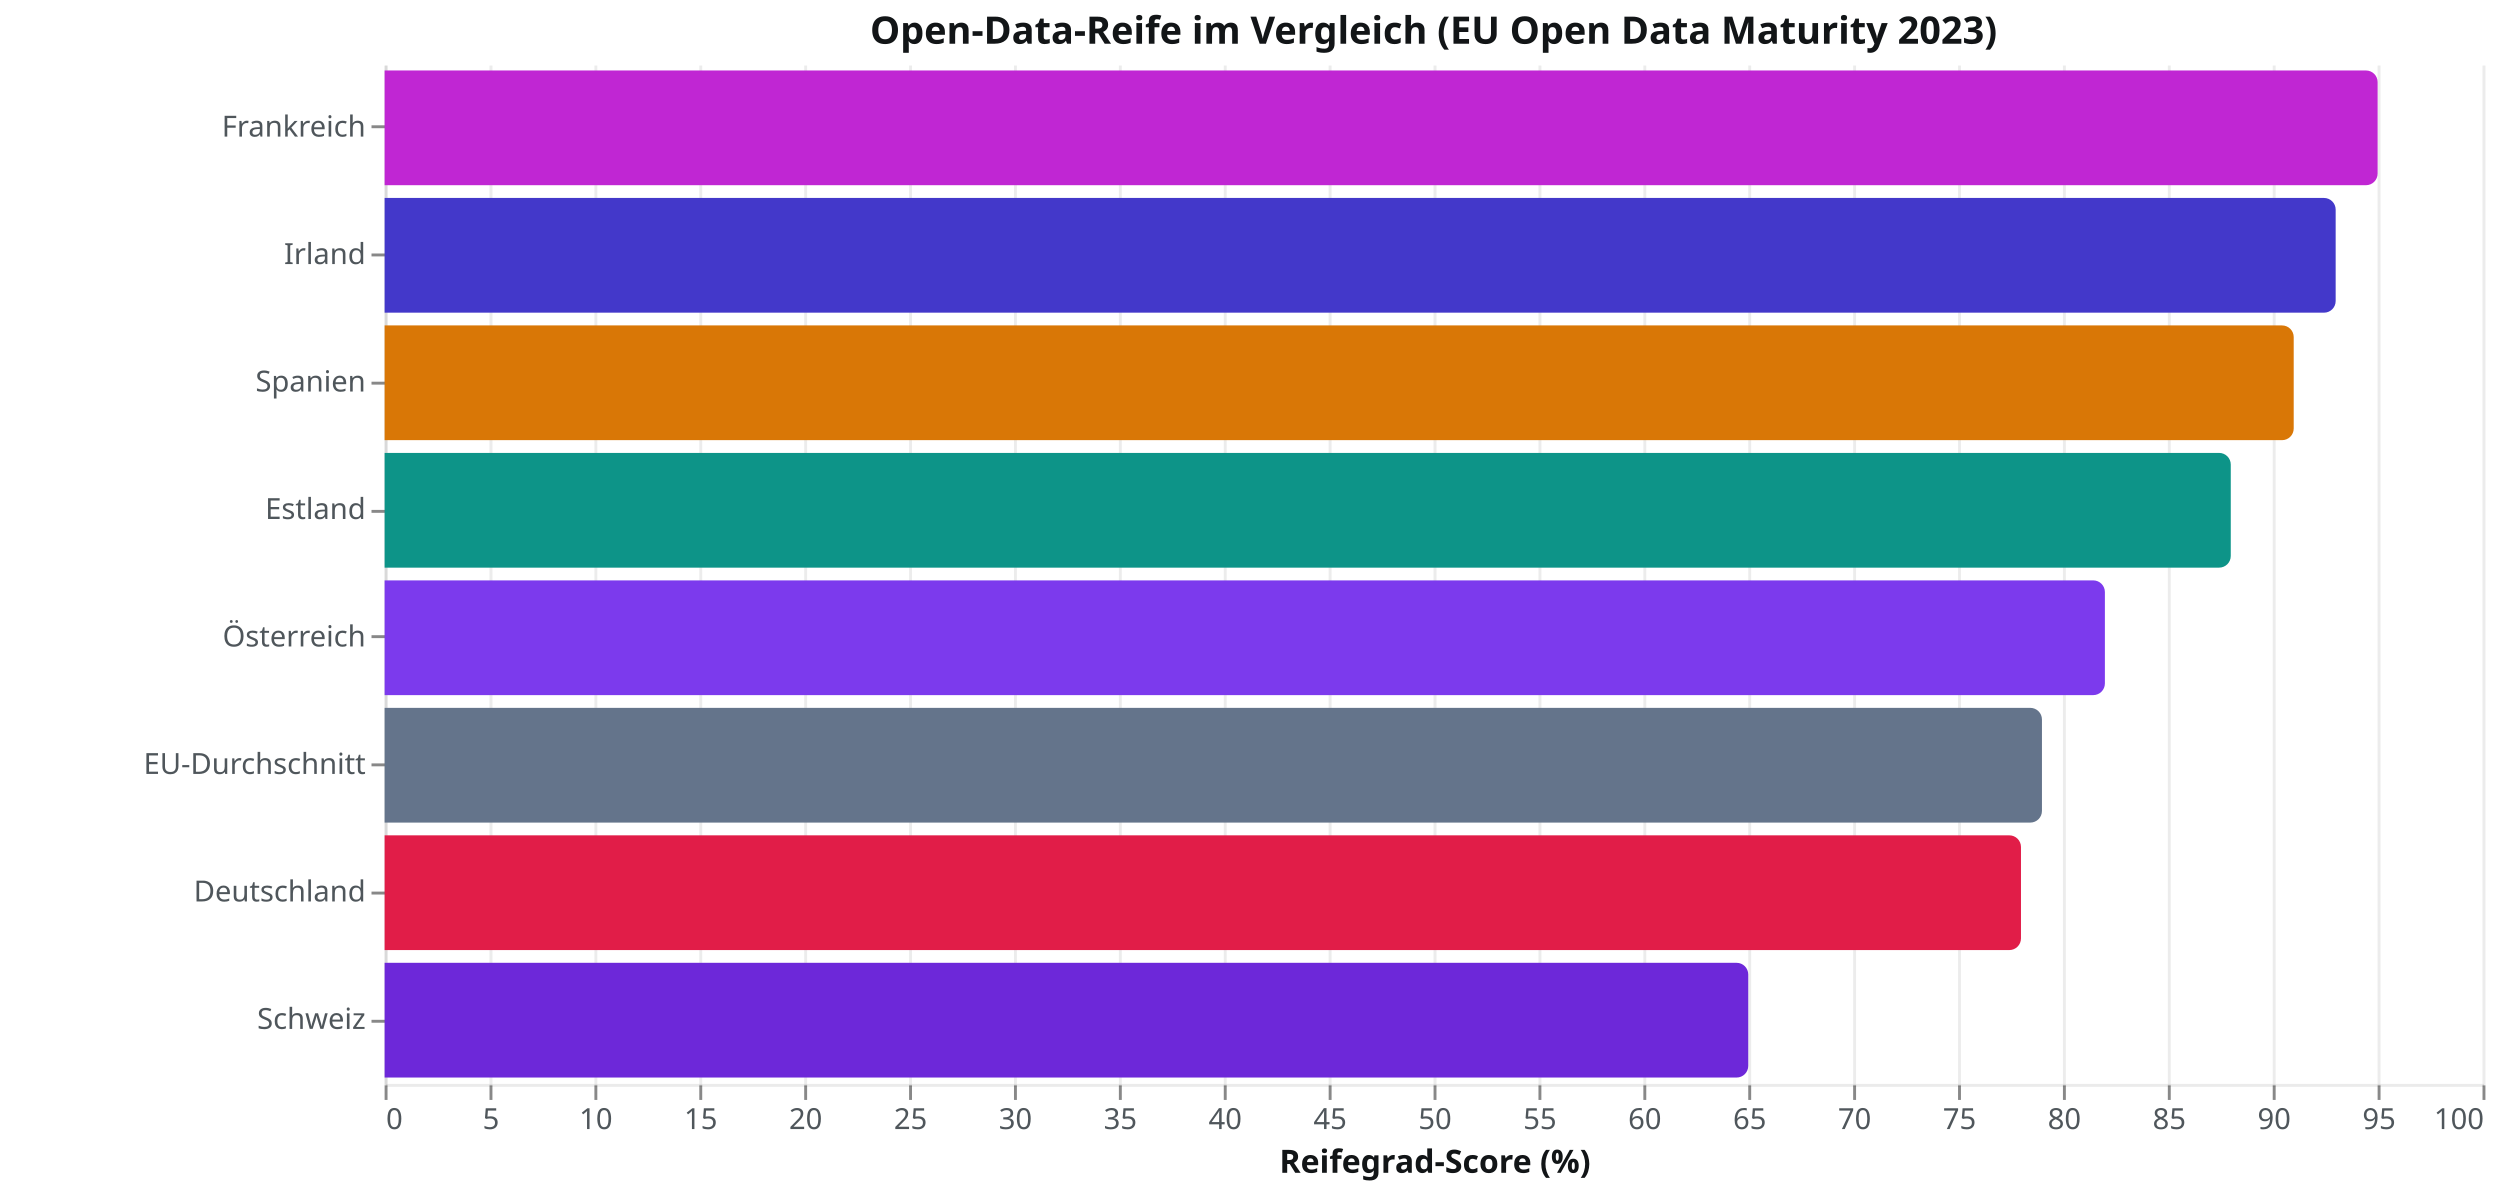
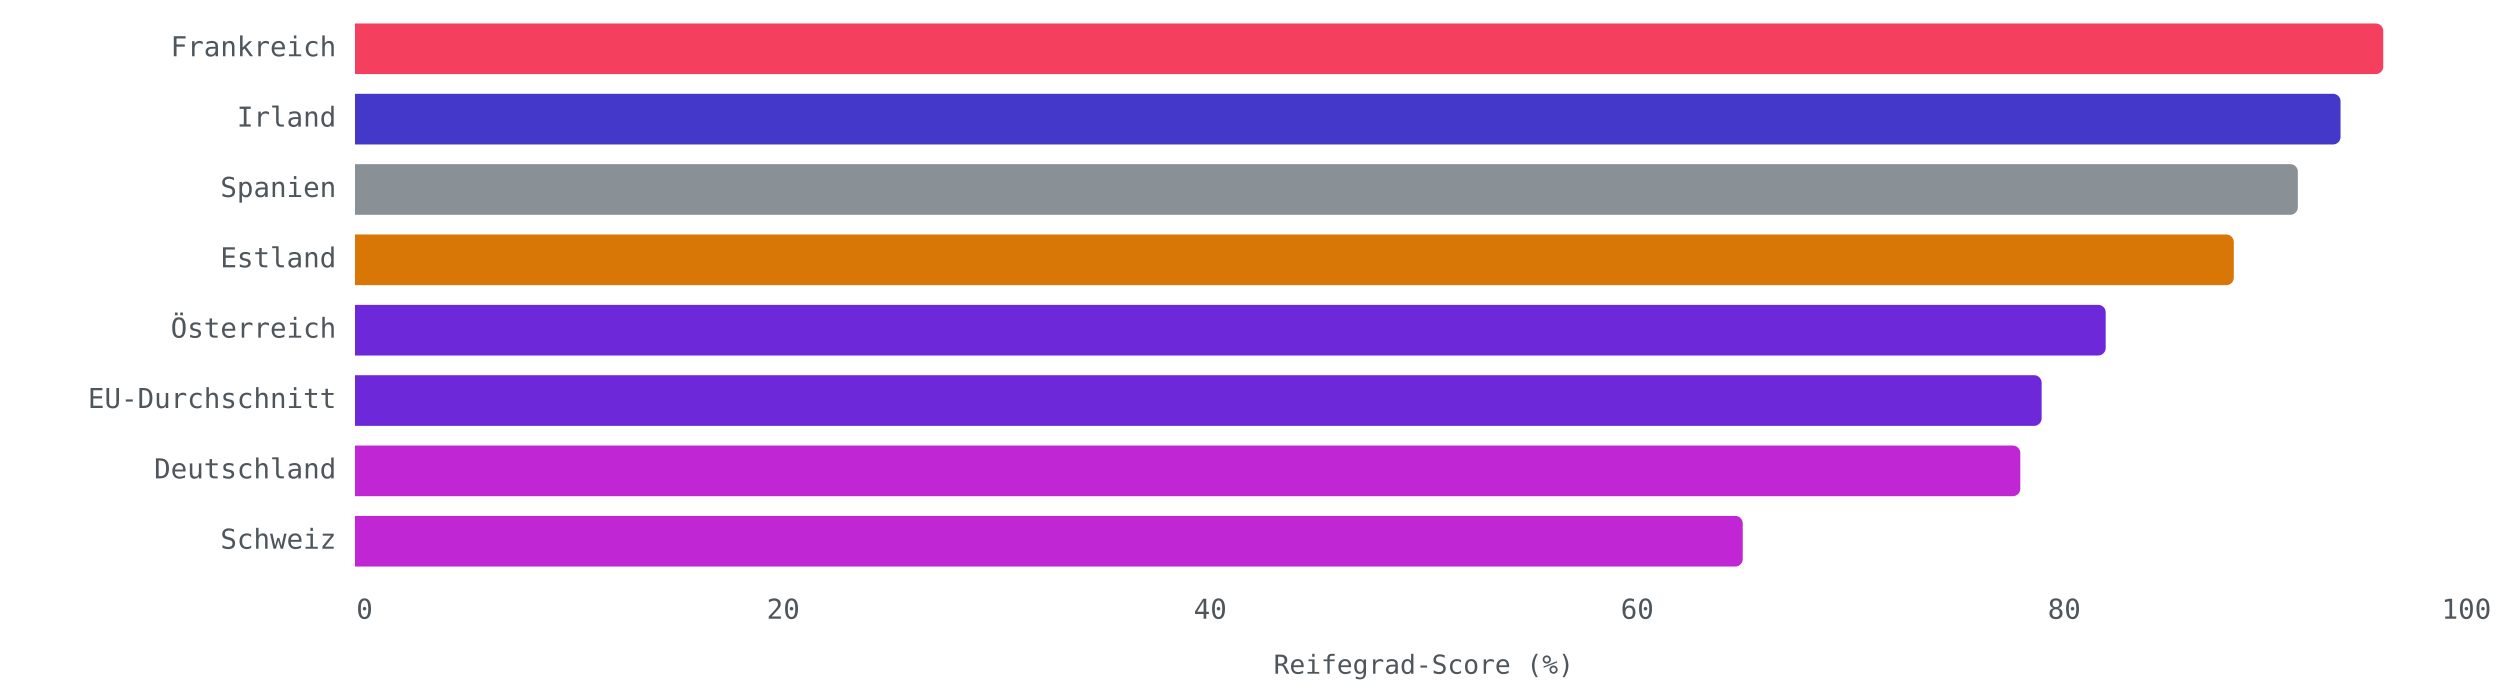
- <svg xmlns="http://www.w3.org/2000/svg" version="1.1" class="marks" width="858" height="409" viewBox="0 0 858 409">
-   <g fill="none" stroke-miterlimit="10" transform="translate(132,22)">
+ <svg xmlns="http://www.w3.org/2000/svg" version="1.1" class="marks" width="1000" height="274" viewBox="0 0 1000 274">
+   <g fill="none" stroke-miterlimit="10" transform="translate(142,6)">
    <g class="mark-group role-frame root" role="graphics-object" aria-roledescription="group mark container">
      <g transform="translate(0,0)">
-         <path class="background" aria-hidden="true" d="M0.5,0.5h720v350h-720Z" />
+         <path class="background" aria-hidden="true" d="M0,0h854v224h-854Z" />
        <g>
-           <g class="mark-group role-axis" aria-hidden="true">
-             <g transform="translate(0.5,350.5)">
+           <g class="mark-group role-axis" role="graphics-symbol" aria-roledescription="axis" aria-label="X-axis titled 'Reifegrad-Score (%)' for a linear scale with values from 0 to 100">
+             <g transform="translate(0.5,224.5)">
              <path class="background" aria-hidden="true" d="M0,0h0v0h0Z" pointer-events="none" />
              <g>
-                 <g class="mark-rule role-axis-grid" pointer-events="none">
-                   <line transform="translate(0,0)" x2="0" y2="-350" stroke="rgba(18,21,23,0.08)" stroke-width="1" opacity="1" />
-                   <line transform="translate(36,0)" x2="0" y2="-350" stroke="rgba(18,21,23,0.08)" stroke-width="1" opacity="1" />
-                   <line transform="translate(72,0)" x2="0" y2="-350" stroke="rgba(18,21,23,0.08)" stroke-width="1" opacity="1" />
-                   <line transform="translate(108,0)" x2="0" y2="-350" stroke="rgba(18,21,23,0.08)" stroke-width="1" opacity="1" />
-                   <line transform="translate(144,0)" x2="0" y2="-350" stroke="rgba(18,21,23,0.08)" stroke-width="1" opacity="1" />
-                   <line transform="translate(180,0)" x2="0" y2="-350" stroke="rgba(18,21,23,0.08)" stroke-width="1" opacity="1" />
-                   <line transform="translate(216,0)" x2="0" y2="-350" stroke="rgba(18,21,23,0.08)" stroke-width="1" opacity="1" />
-                   <line transform="translate(252,0)" x2="0" y2="-350" stroke="rgba(18,21,23,0.08)" stroke-width="1" opacity="1" />
-                   <line transform="translate(288,0)" x2="0" y2="-350" stroke="rgba(18,21,23,0.08)" stroke-width="1" opacity="1" />
-                   <line transform="translate(324,0)" x2="0" y2="-350" stroke="rgba(18,21,23,0.08)" stroke-width="1" opacity="1" />
-                   <line transform="translate(360,0)" x2="0" y2="-350" stroke="rgba(18,21,23,0.08)" stroke-width="1" opacity="1" />
-                   <line transform="translate(396,0)" x2="0" y2="-350" stroke="rgba(18,21,23,0.08)" stroke-width="1" opacity="1" />
-                   <line transform="translate(432,0)" x2="0" y2="-350" stroke="rgba(18,21,23,0.08)" stroke-width="1" opacity="1" />
-                   <line transform="translate(468,0)" x2="0" y2="-350" stroke="rgba(18,21,23,0.08)" stroke-width="1" opacity="1" />
-                   <line transform="translate(504,0)" x2="0" y2="-350" stroke="rgba(18,21,23,0.08)" stroke-width="1" opacity="1" />
-                   <line transform="translate(540,0)" x2="0" y2="-350" stroke="rgba(18,21,23,0.08)" stroke-width="1" opacity="1" />
-                   <line transform="translate(576,0)" x2="0" y2="-350" stroke="rgba(18,21,23,0.08)" stroke-width="1" opacity="1" />
-                   <line transform="translate(612,0)" x2="0" y2="-350" stroke="rgba(18,21,23,0.08)" stroke-width="1" opacity="1" />
-                   <line transform="translate(648,0)" x2="0" y2="-350" stroke="rgba(18,21,23,0.08)" stroke-width="1" opacity="1" />
-                   <line transform="translate(684,0)" x2="0" y2="-350" stroke="rgba(18,21,23,0.08)" stroke-width="1" opacity="1" />
-                   <line transform="translate(720,0)" x2="0" y2="-350" stroke="rgba(18,21,23,0.08)" stroke-width="1" opacity="1" />
-                 </g>
-               </g>
-               <path class="foreground" aria-hidden="true" d="" pointer-events="none" display="none" />
-             </g>
-           </g>
-           <g class="mark-group role-axis" role="graphics-symbol" aria-roledescription="axis" aria-label="X-axis titled 'Reifegrad-Score (%)' for a linear scale with values from 0 to 100">
-             <g transform="translate(0.5,350.5)">
-               <path class="background" aria-hidden="true" d="M0,0h0v0h0Z" pointer-events="none" />
-               <g>
-                 <g class="mark-rule role-axis-tick" pointer-events="none">
-                   <line transform="translate(0,0)" x2="0" y2="5" stroke="#888" stroke-width="1" opacity="1" />
-                   <line transform="translate(36,0)" x2="0" y2="5" stroke="#888" stroke-width="1" opacity="1" />
-                   <line transform="translate(72,0)" x2="0" y2="5" stroke="#888" stroke-width="1" opacity="1" />
-                   <line transform="translate(108,0)" x2="0" y2="5" stroke="#888" stroke-width="1" opacity="1" />
-                   <line transform="translate(144,0)" x2="0" y2="5" stroke="#888" stroke-width="1" opacity="1" />
-                   <line transform="translate(180,0)" x2="0" y2="5" stroke="#888" stroke-width="1" opacity="1" />
-                   <line transform="translate(216,0)" x2="0" y2="5" stroke="#888" stroke-width="1" opacity="1" />
-                   <line transform="translate(252,0)" x2="0" y2="5" stroke="#888" stroke-width="1" opacity="1" />
-                   <line transform="translate(288,0)" x2="0" y2="5" stroke="#888" stroke-width="1" opacity="1" />
-                   <line transform="translate(324,0)" x2="0" y2="5" stroke="#888" stroke-width="1" opacity="1" />
-                   <line transform="translate(360,0)" x2="0" y2="5" stroke="#888" stroke-width="1" opacity="1" />
-                   <line transform="translate(396,0)" x2="0" y2="5" stroke="#888" stroke-width="1" opacity="1" />
-                   <line transform="translate(432,0)" x2="0" y2="5" stroke="#888" stroke-width="1" opacity="1" />
-                   <line transform="translate(468,0)" x2="0" y2="5" stroke="#888" stroke-width="1" opacity="1" />
-                   <line transform="translate(504,0)" x2="0" y2="5" stroke="#888" stroke-width="1" opacity="1" />
-                   <line transform="translate(540,0)" x2="0" y2="5" stroke="#888" stroke-width="1" opacity="1" />
-                   <line transform="translate(576,0)" x2="0" y2="5" stroke="#888" stroke-width="1" opacity="1" />
-                   <line transform="translate(612,0)" x2="0" y2="5" stroke="#888" stroke-width="1" opacity="1" />
-                   <line transform="translate(648,0)" x2="0" y2="5" stroke="#888" stroke-width="1" opacity="1" />
-                   <line transform="translate(684,0)" x2="0" y2="5" stroke="#888" stroke-width="1" opacity="1" />
-                   <line transform="translate(720,0)" x2="0" y2="5" stroke="#888" stroke-width="1" opacity="1" />
-                 </g>
                <g class="mark-text role-axis-label" pointer-events="none">
-                   <text text-anchor="start" transform="translate(0,15)" font-family="Switzer, system-ui, sans-serif" font-size="10px" fill="#4f565b" opacity="1">0</text>
-                   <text text-anchor="middle" transform="translate(36,15)" font-family="Switzer, system-ui, sans-serif" font-size="10px" fill="#4f565b" opacity="1">5</text>
-                   <text text-anchor="middle" transform="translate(72,15)" font-family="Switzer, system-ui, sans-serif" font-size="10px" fill="#4f565b" opacity="1">10</text>
-                   <text text-anchor="middle" transform="translate(108,15)" font-family="Switzer, system-ui, sans-serif" font-size="10px" fill="#4f565b" opacity="1">15</text>
-                   <text text-anchor="middle" transform="translate(144,15)" font-family="Switzer, system-ui, sans-serif" font-size="10px" fill="#4f565b" opacity="1">20</text>
-                   <text text-anchor="middle" transform="translate(180,15)" font-family="Switzer, system-ui, sans-serif" font-size="10px" fill="#4f565b" opacity="1">25</text>
-                   <text text-anchor="middle" transform="translate(216,15)" font-family="Switzer, system-ui, sans-serif" font-size="10px" fill="#4f565b" opacity="1">30</text>
-                   <text text-anchor="middle" transform="translate(252,15)" font-family="Switzer, system-ui, sans-serif" font-size="10px" fill="#4f565b" opacity="1">35</text>
-                   <text text-anchor="middle" transform="translate(288,15)" font-family="Switzer, system-ui, sans-serif" font-size="10px" fill="#4f565b" opacity="1">40</text>
-                   <text text-anchor="middle" transform="translate(324,15)" font-family="Switzer, system-ui, sans-serif" font-size="10px" fill="#4f565b" opacity="1">45</text>
-                   <text text-anchor="middle" transform="translate(360,15)" font-family="Switzer, system-ui, sans-serif" font-size="10px" fill="#4f565b" opacity="1">50</text>
-                   <text text-anchor="middle" transform="translate(396,15)" font-family="Switzer, system-ui, sans-serif" font-size="10px" fill="#4f565b" opacity="1">55</text>
-                   <text text-anchor="middle" transform="translate(432,15)" font-family="Switzer, system-ui, sans-serif" font-size="10px" fill="#4f565b" opacity="1">60</text>
-                   <text text-anchor="middle" transform="translate(468,15)" font-family="Switzer, system-ui, sans-serif" font-size="10px" fill="#4f565b" opacity="1">65</text>
-                   <text text-anchor="middle" transform="translate(504,15)" font-family="Switzer, system-ui, sans-serif" font-size="10px" fill="#4f565b" opacity="1">70</text>
-                   <text text-anchor="middle" transform="translate(540,15)" font-family="Switzer, system-ui, sans-serif" font-size="10px" fill="#4f565b" opacity="1">75</text>
-                   <text text-anchor="middle" transform="translate(576,15)" font-family="Switzer, system-ui, sans-serif" font-size="10px" fill="#4f565b" opacity="1">80</text>
-                   <text text-anchor="middle" transform="translate(612,15)" font-family="Switzer, system-ui, sans-serif" font-size="10px" fill="#4f565b" opacity="1">85</text>
-                   <text text-anchor="middle" transform="translate(648,15)" font-family="Switzer, system-ui, sans-serif" font-size="10px" fill="#4f565b" opacity="1">90</text>
-                   <text text-anchor="middle" transform="translate(684,15)" font-family="Switzer, system-ui, sans-serif" font-size="10px" fill="#4f565b" opacity="1">95</text>
-                   <text text-anchor="end" transform="translate(720,15)" font-family="Switzer, system-ui, sans-serif" font-size="10px" fill="#4f565b" opacity="1">100</text>
-                 </g>
-                 <g class="mark-rule role-axis-domain" pointer-events="none">
-                   <line transform="translate(0,0)" x2="720" y2="0" stroke="rgba(0,0,0,0.08)" stroke-width="1" opacity="1" />
+                   <text text-anchor="start" transform="translate(0,17)" font-family="ui-monospace, &quot;SF Mono&quot;, &quot;JetBrains Mono&quot;, Menlo, Consolas, monospace" font-size="11px" fill="#4f565b" opacity="1">0</text>
+                   <text text-anchor="middle" transform="translate(170.8,17)" font-family="ui-monospace, &quot;SF Mono&quot;, &quot;JetBrains Mono&quot;, Menlo, Consolas, monospace" font-size="11px" fill="#4f565b" opacity="1">20</text>
+                   <text text-anchor="middle" transform="translate(341.6,17)" font-family="ui-monospace, &quot;SF Mono&quot;, &quot;JetBrains Mono&quot;, Menlo, Consolas, monospace" font-size="11px" fill="#4f565b" opacity="1">40</text>
+                   <text text-anchor="middle" transform="translate(512.4,17)" font-family="ui-monospace, &quot;SF Mono&quot;, &quot;JetBrains Mono&quot;, Menlo, Consolas, monospace" font-size="11px" fill="#4f565b" opacity="1">60</text>
+                   <text text-anchor="middle" transform="translate(683.2,17)" font-family="ui-monospace, &quot;SF Mono&quot;, &quot;JetBrains Mono&quot;, Menlo, Consolas, monospace" font-size="11px" fill="#4f565b" opacity="1">80</text>
+                   <text text-anchor="end" transform="translate(854,17)" font-family="ui-monospace, &quot;SF Mono&quot;, &quot;JetBrains Mono&quot;, Menlo, Consolas, monospace" font-size="11px" fill="#4f565b" opacity="1">100</text>
                </g>
                <g class="mark-text role-axis-title" pointer-events="none">
-                   <text text-anchor="middle" transform="translate(360,30)" font-family="Switzer, system-ui, sans-serif" font-size="11px" font-weight="bold" fill="#121517" opacity="1">Reifegrad-Score (%)</text>
+                   <text text-anchor="middle" transform="translate(427,39)" font-family="ui-monospace, &quot;SF Mono&quot;, &quot;JetBrains Mono&quot;, Menlo, Consolas, monospace" font-size="10.5px" font-weight="400" fill="#4f565b" opacity="1">Reifegrad-Score (%)</text>
                </g>
              </g>
              <path class="foreground" aria-hidden="true" d="" pointer-events="none" display="none" />
            </g>
          </g>
          <g class="mark-group role-axis" role="graphics-symbol" aria-roledescription="axis" aria-label="Y-axis for a discrete scale with 8 values: Frankreich, Irland, Spanien, Estland, Österreich, ending with Schweiz">
            <g transform="translate(0.5,0.5)">
              <path class="background" aria-hidden="true" d="M0,0h0v0h0Z" pointer-events="none" />
              <g>
-                 <g class="mark-rule role-axis-tick" pointer-events="none">
-                   <line transform="translate(0,21)" x2="-5" y2="0" stroke="#888" stroke-width="1" opacity="1" />
-                   <line transform="translate(0,65)" x2="-5" y2="0" stroke="#888" stroke-width="1" opacity="1" />
-                   <line transform="translate(0,109)" x2="-5" y2="0" stroke="#888" stroke-width="1" opacity="1" />
-                   <line transform="translate(0,153)" x2="-5" y2="0" stroke="#888" stroke-width="1" opacity="1" />
-                   <line transform="translate(0,196)" x2="-5" y2="0" stroke="#888" stroke-width="1" opacity="1" />
-                   <line transform="translate(0,240)" x2="-5" y2="0" stroke="#888" stroke-width="1" opacity="1" />
-                   <line transform="translate(0,284)" x2="-5" y2="0" stroke="#888" stroke-width="1" opacity="1" />
-                   <line transform="translate(0,328)" x2="-5" y2="0" stroke="#888" stroke-width="1" opacity="1" />
-                 </g>
                <g class="mark-text role-axis-label" pointer-events="none">
-                   <text text-anchor="end" transform="translate(-7,24.375)" font-family="Switzer, system-ui, sans-serif" font-size="10px" fill="#4f565b" opacity="1">Frankreich</text>
-                   <text text-anchor="end" transform="translate(-7,68.125)" font-family="Switzer, system-ui, sans-serif" font-size="10px" fill="#4f565b" opacity="1">Irland</text>
-                   <text text-anchor="end" transform="translate(-7,111.875)" font-family="Switzer, system-ui, sans-serif" font-size="10px" fill="#4f565b" opacity="1">Spanien</text>
-                   <text text-anchor="end" transform="translate(-7,155.625)" font-family="Switzer, system-ui, sans-serif" font-size="10px" fill="#4f565b" opacity="1">Estland</text>
-                   <text text-anchor="end" transform="translate(-7,199.375)" font-family="Switzer, system-ui, sans-serif" font-size="10px" fill="#4f565b" opacity="1">Österreich</text>
-                   <text text-anchor="end" transform="translate(-7,243.125)" font-family="Switzer, system-ui, sans-serif" font-size="10px" fill="#4f565b" opacity="1">EU-Durchschnitt</text>
-                   <text text-anchor="end" transform="translate(-7,286.875)" font-family="Switzer, system-ui, sans-serif" font-size="10px" fill="#4f565b" opacity="1">Deutschland</text>
-                   <text text-anchor="end" transform="translate(-7,330.625)" font-family="Switzer, system-ui, sans-serif" font-size="10px" fill="#4f565b" opacity="1">Schweiz</text>
-                 </g>
-                 <g class="mark-rule role-axis-domain" pointer-events="none">
-                   <line transform="translate(0,0)" x2="0" y2="350" stroke="rgba(0,0,0,0.08)" stroke-width="1" opacity="1" />
+                   <text text-anchor="end" transform="translate(-8,16.00754)" font-family="ui-monospace, &quot;SF Mono&quot;, &quot;JetBrains Mono&quot;, Menlo, Consolas, monospace" font-size="11px" fill="#4f565b" opacity="1">Frankreich</text>
+                   <text text-anchor="end" transform="translate(-8,44.14824)" font-family="ui-monospace, &quot;SF Mono&quot;, &quot;JetBrains Mono&quot;, Menlo, Consolas, monospace" font-size="11px" fill="#4f565b" opacity="1">Irland</text>
+                   <text text-anchor="end" transform="translate(-8,72.28894)" font-family="ui-monospace, &quot;SF Mono&quot;, &quot;JetBrains Mono&quot;, Menlo, Consolas, monospace" font-size="11px" fill="#4f565b" opacity="1">Spanien</text>
+                   <text text-anchor="end" transform="translate(-8,100.4296)" font-family="ui-monospace, &quot;SF Mono&quot;, &quot;JetBrains Mono&quot;, Menlo, Consolas, monospace" font-size="11px" fill="#4f565b" opacity="1">Estland</text>
+                   <text text-anchor="end" transform="translate(-8,128.5704)" font-family="ui-monospace, &quot;SF Mono&quot;, &quot;JetBrains Mono&quot;, Menlo, Consolas, monospace" font-size="11px" fill="#4f565b" opacity="1">Österreich</text>
+                   <text text-anchor="end" transform="translate(-8,156.7111)" font-family="ui-monospace, &quot;SF Mono&quot;, &quot;JetBrains Mono&quot;, Menlo, Consolas, monospace" font-size="11px" fill="#4f565b" opacity="1">EU-Durchschnitt</text>
+                   <text text-anchor="end" transform="translate(-8,184.8518)" font-family="ui-monospace, &quot;SF Mono&quot;, &quot;JetBrains Mono&quot;, Menlo, Consolas, monospace" font-size="11px" fill="#4f565b" opacity="1">Deutschland</text>
+                   <text text-anchor="end" transform="translate(-8,212.9925)" font-family="ui-monospace, &quot;SF Mono&quot;, &quot;JetBrains Mono&quot;, Menlo, Consolas, monospace" font-size="11px" fill="#4f565b" opacity="1">Schweiz</text>
                </g>
              </g>
              <path class="foreground" aria-hidden="true" d="" pointer-events="none" display="none" />
            </g>
          </g>
          <g class="mark-group role-scope" role="graphics-object" aria-roledescription="group mark container">
-             <g transform="translate(0,2.1875)">
-               <path class="background" aria-hidden="true" d="M0,0L680,0C682.208,0,684,1.792,684,4L684,35.375C684,37.583,682.208,39.375,680,39.375L0,39.375C0,39.375,0,39.375,0,39.375L0,0C0,0,0,0,0,0Z" />
-               <g clip-path="url(#clip69)">
-                 <g class="mark-group role-scope" role="graphics-object" aria-roledescription="group mark container">
-                   <g transform="translate(0,0)">
-                     <path class="background" aria-hidden="true" d="M0,0h0v39.375h0Z" />
-                     <g>
-                       <g class="mark-rect role-mark marks" role="graphics-object" aria-roledescription="rect mark container">
-                         <path aria-label="Reifegrad-Score (%): 95; Land: Frankreich" role="graphics-symbol" aria-roledescription="bar" d="M0,0h684v39.375h-684Z" fill="#c026d3" />
-                       </g>
-                     </g>
-                     <path class="foreground" aria-hidden="true" d="" display="none" />
-                   </g>
-                 </g>
-               </g>
-               <path class="foreground" aria-hidden="true" d="" display="none" />
-             </g>
-             <g transform="translate(0,45.9375)">
-               <path class="background" aria-hidden="true" d="M0,0L665.6,0C667.808,0,669.6,1.792,669.6,4L669.6,35.375C669.6,37.583,667.808,39.375,665.6,39.375L0,39.375C0,39.375,0,39.375,0,39.375L0,0C0,0,0,0,0,0Z" />
-               <g clip-path="url(#clip70)">
-                 <g class="mark-group role-scope" role="graphics-object" aria-roledescription="group mark container">
-                   <g transform="translate(0,0)">
-                     <path class="background" aria-hidden="true" d="M0,0h0v39.375h0Z" />
-                     <g>
-                       <g class="mark-rect role-mark marks" role="graphics-object" aria-roledescription="rect mark container">
-                         <path aria-label="Reifegrad-Score (%): 93; Land: Irland" role="graphics-symbol" aria-roledescription="bar" d="M0,0h669.6v39.375h-669.6Z" fill="#4338ca" />
-                       </g>
-                     </g>
-                     <path class="foreground" aria-hidden="true" d="" display="none" />
-                   </g>
-                 </g>
-               </g>
-               <path class="foreground" aria-hidden="true" d="" display="none" />
-             </g>
-             <g transform="translate(0,89.6875)">
-               <path class="background" aria-hidden="true" d="M0,0L651.2,0C653.408,0,655.2,1.792,655.2,4L655.2,35.375C655.2,37.583,653.408,39.375,651.2,39.375L0,39.375C0,39.375,0,39.375,0,39.375L0,0C0,0,0,0,0,0Z" />
-               <g clip-path="url(#clip71)">
-                 <g class="mark-group role-scope" role="graphics-object" aria-roledescription="group mark container">
-                   <g transform="translate(0,0)">
-                     <path class="background" aria-hidden="true" d="M0,0h0v39.375h0Z" />
-                     <g>
-                       <g class="mark-rect role-mark marks" role="graphics-object" aria-roledescription="rect mark container">
-                         <path aria-label="Reifegrad-Score (%): 91; Land: Spanien" role="graphics-symbol" aria-roledescription="bar" d="M0,0h655.2v39.375h-655.2Z" fill="#d97706" />
-                       </g>
-                     </g>
-                     <path class="foreground" aria-hidden="true" d="" display="none" />
-                   </g>
-                 </g>
-               </g>
-               <path class="foreground" aria-hidden="true" d="" display="none" />
-             </g>
-             <g transform="translate(0,133.4375)">
-               <path class="background" aria-hidden="true" d="M0,0L629.6,0C631.808,0,633.6,1.792,633.6,4L633.6,35.375C633.6,37.583,631.808,39.375,629.6,39.375L0,39.375C0,39.375,0,39.375,0,39.375L0,0C0,0,0,0,0,0Z" />
-               <g clip-path="url(#clip72)">
-                 <g class="mark-group role-scope" role="graphics-object" aria-roledescription="group mark container">
-                   <g transform="translate(0,0)">
-                     <path class="background" aria-hidden="true" d="M0,0h0v39.375h0Z" />
-                     <g>
-                       <g class="mark-rect role-mark marks" role="graphics-object" aria-roledescription="rect mark container">
-                         <path aria-label="Reifegrad-Score (%): 88; Land: Estland" role="graphics-symbol" aria-roledescription="bar" d="M0,0h633.6v39.375h-633.6Z" fill="#0d9488" />
-                       </g>
-                     </g>
-                     <path class="foreground" aria-hidden="true" d="" display="none" />
-                   </g>
-                 </g>
-               </g>
-               <path class="foreground" aria-hidden="true" d="" display="none" />
-             </g>
-             <g transform="translate(0,177.1875)">
-               <path class="background" aria-hidden="true" d="M0,0L586.4,0C588.608,0,590.4,1.792,590.4,4L590.4,35.375C590.4,37.583,588.608,39.375,586.4,39.375L0,39.375C0,39.375,0,39.375,0,39.375L0,0C0,0,0,0,0,0Z" />
-               <g clip-path="url(#clip73)">
-                 <g class="mark-group role-scope" role="graphics-object" aria-roledescription="group mark container">
-                   <g transform="translate(0,0)">
-                     <path class="background" aria-hidden="true" d="M0,0h0v39.375h0Z" />
-                     <g>
-                       <g class="mark-rect role-mark marks" role="graphics-object" aria-roledescription="rect mark container">
-                         <path aria-label="Reifegrad-Score (%): 82; Land: Österreich" role="graphics-symbol" aria-roledescription="bar" d="M0,0h590.4v39.375h-590.4Z" fill="#7c3aed" />
-                       </g>
-                     </g>
-                     <path class="foreground" aria-hidden="true" d="" display="none" />
-                   </g>
-                 </g>
-               </g>
-               <path class="foreground" aria-hidden="true" d="" display="none" />
-             </g>
-             <g transform="translate(0,220.9375)">
-               <path class="background" aria-hidden="true" d="M0,0L564.8,0C567.008,0,568.8,1.792,568.8,4L568.8,35.375C568.8,37.583,567.008,39.375,564.8,39.375L0,39.375C0,39.375,0,39.375,0,39.375L0,0C0,0,0,0,0,0Z" />
-               <g clip-path="url(#clip74)">
-                 <g class="mark-group role-scope" role="graphics-object" aria-roledescription="group mark container">
-                   <g transform="translate(0,0)">
-                     <path class="background" aria-hidden="true" d="M0,0h0v39.375h0Z" />
-                     <g>
-                       <g class="mark-rect role-mark marks" role="graphics-object" aria-roledescription="rect mark container">
-                         <path aria-label="Reifegrad-Score (%): 79; Land: EU-Durchschnitt" role="graphics-symbol" aria-roledescription="bar" d="M0,0h568.8v39.375h-568.8Z" fill="#64748b" />
-                       </g>
-                     </g>
-                     <path class="foreground" aria-hidden="true" d="" display="none" />
-                   </g>
-                 </g>
-               </g>
-               <path class="foreground" aria-hidden="true" d="" display="none" />
-             </g>
-             <g transform="translate(0,264.6875)">
-               <path class="background" aria-hidden="true" d="M0,0L557.6,0C559.808,0,561.6,1.792,561.6,4L561.6,35.375C561.6,37.583,559.808,39.375,557.6,39.375L0,39.375C0,39.375,0,39.375,0,39.375L0,0C0,0,0,0,0,0Z" />
-               <g clip-path="url(#clip75)">
-                 <g class="mark-group role-scope" role="graphics-object" aria-roledescription="group mark container">
-                   <g transform="translate(0,0)">
-                     <path class="background" aria-hidden="true" d="M0,0h0v39.375h0Z" />
-                     <g>
-                       <g class="mark-rect role-mark marks" role="graphics-object" aria-roledescription="rect mark container">
-                         <path aria-label="Reifegrad-Score (%): 78; Land: Deutschland" role="graphics-symbol" aria-roledescription="bar" d="M0,0h561.6v39.375h-561.6Z" fill="#e11d48" />
-                       </g>
-                     </g>
-                     <path class="foreground" aria-hidden="true" d="" display="none" />
-                   </g>
-                 </g>
-               </g>
-               <path class="foreground" aria-hidden="true" d="" display="none" />
-             </g>
-             <g transform="translate(0,308.4375)">
-               <path class="background" aria-hidden="true" d="M0,0L464,0C466.208,0,468,1.792,468,4L468,35.375C468,37.583,466.208,39.375,464,39.375L0,39.375C0,39.375,0,39.375,0,39.375L0,0C0,0,0,0,0,0Z" />
-               <g clip-path="url(#clip76)">
-                 <g class="mark-group role-scope" role="graphics-object" aria-roledescription="group mark container">
-                   <g transform="translate(0,0)">
-                     <path class="background" aria-hidden="true" d="M0,0h0v39.375h0Z" />
-                     <g>
-                       <g class="mark-rect role-mark marks" role="graphics-object" aria-roledescription="rect mark container">
-                         <path aria-label="Reifegrad-Score (%): 65; Land: Schweiz" role="graphics-symbol" aria-roledescription="bar" d="M0,0h468v39.375h-468Z" fill="#6d28d9" />
-                       </g>
-                     </g>
-                     <path class="foreground" aria-hidden="true" d="" display="none" />
-                   </g>
-                 </g>
-               </g>
-               <path class="foreground" aria-hidden="true" d="" display="none" />
-             </g>
-           </g>
-           <g class="mark-group role-title">
-             <g transform="translate(360,-17)">
-               <path class="background" aria-hidden="true" d="M0,0h0v0h0Z" pointer-events="none" />
-               <g>
-                 <g class="mark-text role-title-text" role="graphics-symbol" aria-roledescription="title" aria-label="Title text 'Open-Data-Reife im Vergleich (EU Open Data Maturity 2023)'" pointer-events="none">
-                   <text text-anchor="middle" transform="translate(0,10)" font-family="Switzer, system-ui, sans-serif" font-size="13px" font-weight="bold" fill="#121517" opacity="1">Open-Data-Reife im Vergleich (EU Open Data Maturity 2023)</text>
-                 </g>
-               </g>
-               <path class="foreground" aria-hidden="true" d="" pointer-events="none" display="none" />
+             <g transform="translate(0,3.376884)">
+               <path class="background" aria-hidden="true" d="M0,0L808.3,0C809.956,0,811.3,1.344,811.3,3L811.3,17.261C811.3,18.917,809.956,20.261,808.3,20.261L0,20.261C0,20.261,0,20.261,0,20.261L0,0C0,0,0,0,0,0Z" />
+               <g clip-path="url(#clip137)">
+                 <g class="mark-group role-scope" role="graphics-object" aria-roledescription="group mark container">
+                   <g transform="translate(0,0)">
+                     <path class="background" aria-hidden="true" d="M0,0h0v20.261h0Z" />
+                     <g>
+                       <g class="mark-rect role-mark marks" role="graphics-object" aria-roledescription="rect mark container">
+                         <path aria-label="Reifegrad-Score (%): 95; Land: Frankreich" role="graphics-symbol" aria-roledescription="bar" d="M0,0h811.3v20.261h-811.3Z" fill="#f43f5e" />
+                       </g>
+                     </g>
+                     <path class="foreground" aria-hidden="true" d="" display="none" />
+                   </g>
+                 </g>
+               </g>
+               <path class="foreground" aria-hidden="true" d="" display="none" />
+             </g>
+             <g transform="translate(0,31.51759)">
+               <path class="background" aria-hidden="true" d="M0,0L791.22,0C792.876,0,794.22,1.344,794.22,3L794.22,17.261C794.22,18.917,792.876,20.261,791.22,20.261L0,20.261C0,20.261,0,20.261,0,20.261L0,0C0,0,0,0,0,0Z" />
+               <g clip-path="url(#clip138)">
+                 <g class="mark-group role-scope" role="graphics-object" aria-roledescription="group mark container">
+                   <g transform="translate(0,0)">
+                     <path class="background" aria-hidden="true" d="M0,0h0v20.261h0Z" />
+                     <g>
+                       <g class="mark-rect role-mark marks" role="graphics-object" aria-roledescription="rect mark container">
+                         <path aria-label="Reifegrad-Score (%): 93; Land: Irland" role="graphics-symbol" aria-roledescription="bar" d="M0,0h794.22v20.261h-794.22Z" fill="#4338ca" />
+                       </g>
+                     </g>
+                     <path class="foreground" aria-hidden="true" d="" display="none" />
+                   </g>
+                 </g>
+               </g>
+               <path class="foreground" aria-hidden="true" d="" display="none" />
+             </g>
+             <g transform="translate(0,59.65829)">
+               <path class="background" aria-hidden="true" d="M0,0L774.14,0C775.796,0,777.14,1.344,777.14,3L777.14,17.261C777.14,18.917,775.796,20.261,774.14,20.261L0,20.261C0,20.261,0,20.261,0,20.261L0,0C0,0,0,0,0,0Z" />
+               <g clip-path="url(#clip139)">
+                 <g class="mark-group role-scope" role="graphics-object" aria-roledescription="group mark container">
+                   <g transform="translate(0,0)">
+                     <path class="background" aria-hidden="true" d="M0,0h0v20.261h0Z" />
+                     <g>
+                       <g class="mark-rect role-mark marks" role="graphics-object" aria-roledescription="rect mark container">
+                         <path aria-label="Reifegrad-Score (%): 91; Land: Spanien" role="graphics-symbol" aria-roledescription="bar" d="M0,0h777.14v20.261h-777.14Z" fill="#8a9196" />
+                       </g>
+                     </g>
+                     <path class="foreground" aria-hidden="true" d="" display="none" />
+                   </g>
+                 </g>
+               </g>
+               <path class="foreground" aria-hidden="true" d="" display="none" />
+             </g>
+             <g transform="translate(0,87.79899)">
+               <path class="background" aria-hidden="true" d="M0,0L748.52,0C750.176,0,751.52,1.344,751.52,3L751.52,17.261C751.52,18.917,750.176,20.261,748.52,20.261L0,20.261C0,20.261,0,20.261,0,20.261L0,0C0,0,0,0,0,0Z" />
+               <g clip-path="url(#clip140)">
+                 <g class="mark-group role-scope" role="graphics-object" aria-roledescription="group mark container">
+                   <g transform="translate(0,0)">
+                     <path class="background" aria-hidden="true" d="M0,0h0v20.261h0Z" />
+                     <g>
+                       <g class="mark-rect role-mark marks" role="graphics-object" aria-roledescription="rect mark container">
+                         <path aria-label="Reifegrad-Score (%): 88; Land: Estland" role="graphics-symbol" aria-roledescription="bar" d="M0,0h751.52v20.261h-751.52Z" fill="#d97706" />
+                       </g>
+                     </g>
+                     <path class="foreground" aria-hidden="true" d="" display="none" />
+                   </g>
+                 </g>
+               </g>
+               <path class="foreground" aria-hidden="true" d="" display="none" />
+             </g>
+             <g transform="translate(0,115.9397)">
+               <path class="background" aria-hidden="true" d="M0,0L697.28,0C698.936,0,700.28,1.344,700.28,3L700.28,17.261C700.28,18.917,698.936,20.261,697.28,20.261L0,20.261C0,20.261,0,20.261,0,20.261L0,0C0,0,0,0,0,0Z" />
+               <g clip-path="url(#clip141)">
+                 <g class="mark-group role-scope" role="graphics-object" aria-roledescription="group mark container">
+                   <g transform="translate(0,0)">
+                     <path class="background" aria-hidden="true" d="M0,0h0v20.261h0Z" />
+                     <g>
+                       <g class="mark-rect role-mark marks" role="graphics-object" aria-roledescription="rect mark container">
+                         <path aria-label="Reifegrad-Score (%): 82; Land: Österreich" role="graphics-symbol" aria-roledescription="bar" d="M0,0h700.28v20.261h-700.28Z" fill="#6d28d9" />
+                       </g>
+                     </g>
+                     <path class="foreground" aria-hidden="true" d="" display="none" />
+                   </g>
+                 </g>
+               </g>
+               <path class="foreground" aria-hidden="true" d="" display="none" />
+             </g>
+             <g transform="translate(0,144.0804)">
+               <path class="background" aria-hidden="true" d="M0,0L671.66,0C673.316,0,674.66,1.344,674.66,3L674.66,17.261C674.66,18.917,673.316,20.261,671.66,20.261L0,20.261C0,20.261,0,20.261,0,20.261L0,0C0,0,0,0,0,0Z" />
+               <g clip-path="url(#clip142)">
+                 <g class="mark-group role-scope" role="graphics-object" aria-roledescription="group mark container">
+                   <g transform="translate(0,0)">
+                     <path class="background" aria-hidden="true" d="M0,0h0v20.261h0Z" />
+                     <g>
+                       <g class="mark-rect role-mark marks" role="graphics-object" aria-roledescription="rect mark container">
+                         <path aria-label="Reifegrad-Score (%): 79; Land: EU-Durchschnitt" role="graphics-symbol" aria-roledescription="bar" d="M0,0h674.66v20.261h-674.66Z" fill="#6d28d9" />
+                       </g>
+                     </g>
+                     <path class="foreground" aria-hidden="true" d="" display="none" />
+                   </g>
+                 </g>
+               </g>
+               <path class="foreground" aria-hidden="true" d="" display="none" />
+             </g>
+             <g transform="translate(0,172.2211)">
+               <path class="background" aria-hidden="true" d="M0,0L663.12,0C664.776,0,666.12,1.344,666.12,3L666.12,17.261C666.12,18.917,664.776,20.261,663.12,20.261L0,20.261C0,20.261,0,20.261,0,20.261L0,0C0,0,0,0,0,0Z" />
+               <g clip-path="url(#clip143)">
+                 <g class="mark-group role-scope" role="graphics-object" aria-roledescription="group mark container">
+                   <g transform="translate(0,0)">
+                     <path class="background" aria-hidden="true" d="M0,0h0v20.261h0Z" />
+                     <g>
+                       <g class="mark-rect role-mark marks" role="graphics-object" aria-roledescription="rect mark container">
+                         <path aria-label="Reifegrad-Score (%): 78; Land: Deutschland" role="graphics-symbol" aria-roledescription="bar" d="M0,0h666.12v20.261h-666.12Z" fill="#c026d3" />
+                       </g>
+                     </g>
+                     <path class="foreground" aria-hidden="true" d="" display="none" />
+                   </g>
+                 </g>
+               </g>
+               <path class="foreground" aria-hidden="true" d="" display="none" />
+             </g>
+             <g transform="translate(0,200.3618)">
+               <path class="background" aria-hidden="true" d="M0,0L552.1,0C553.756,0,555.1,1.344,555.1,3L555.1,17.261C555.1,18.917,553.756,20.261,552.1,20.261L0,20.261C0,20.261,0,20.261,0,20.261L0,0C0,0,0,0,0,0Z" />
+               <g clip-path="url(#clip144)">
+                 <g class="mark-group role-scope" role="graphics-object" aria-roledescription="group mark container">
+                   <g transform="translate(0,0)">
+                     <path class="background" aria-hidden="true" d="M0,0h0v20.261h0Z" />
+                     <g>
+                       <g class="mark-rect role-mark marks" role="graphics-object" aria-roledescription="rect mark container">
+                         <path aria-label="Reifegrad-Score (%): 65; Land: Schweiz" role="graphics-symbol" aria-roledescription="bar" d="M0,0h555.1v20.261h-555.1Z" fill="#c026d3" />
+                       </g>
+                     </g>
+                     <path class="foreground" aria-hidden="true" d="" display="none" />
+                   </g>
+                 </g>
+               </g>
+               <path class="foreground" aria-hidden="true" d="" display="none" />
            </g>
          </g>
        </g>
        <path class="foreground" aria-hidden="true" d="" display="none" />
      </g>
    </g>
  </g>
  <defs>
-     <clipPath id="clip69">
-       <path d="M0,0L680,0C682.208,0,684,1.792,684,4L684,35.375C684,37.583,682.208,39.375,680,39.375L0,39.375C0,39.375,0,39.375,0,39.375L0,0C0,0,0,0,0,0Z" />
-     </clipPath>
-     <clipPath id="clip70">
-       <path d="M0,0L665.6,0C667.808,0,669.6,1.792,669.6,4L669.6,35.375C669.6,37.583,667.808,39.375,665.6,39.375L0,39.375C0,39.375,0,39.375,0,39.375L0,0C0,0,0,0,0,0Z" />
-     </clipPath>
-     <clipPath id="clip71">
-       <path d="M0,0L651.2,0C653.408,0,655.2,1.792,655.2,4L655.2,35.375C655.2,37.583,653.408,39.375,651.2,39.375L0,39.375C0,39.375,0,39.375,0,39.375L0,0C0,0,0,0,0,0Z" />
-     </clipPath>
-     <clipPath id="clip72">
-       <path d="M0,0L629.6,0C631.808,0,633.6,1.792,633.6,4L633.6,35.375C633.6,37.583,631.808,39.375,629.6,39.375L0,39.375C0,39.375,0,39.375,0,39.375L0,0C0,0,0,0,0,0Z" />
-     </clipPath>
-     <clipPath id="clip73">
-       <path d="M0,0L586.4,0C588.608,0,590.4,1.792,590.4,4L590.4,35.375C590.4,37.583,588.608,39.375,586.4,39.375L0,39.375C0,39.375,0,39.375,0,39.375L0,0C0,0,0,0,0,0Z" />
-     </clipPath>
-     <clipPath id="clip74">
-       <path d="M0,0L564.8,0C567.008,0,568.8,1.792,568.8,4L568.8,35.375C568.8,37.583,567.008,39.375,564.8,39.375L0,39.375C0,39.375,0,39.375,0,39.375L0,0C0,0,0,0,0,0Z" />
-     </clipPath>
-     <clipPath id="clip75">
-       <path d="M0,0L557.6,0C559.808,0,561.6,1.792,561.6,4L561.6,35.375C561.6,37.583,559.808,39.375,557.6,39.375L0,39.375C0,39.375,0,39.375,0,39.375L0,0C0,0,0,0,0,0Z" />
-     </clipPath>
-     <clipPath id="clip76">
-       <path d="M0,0L464,0C466.208,0,468,1.792,468,4L468,35.375C468,37.583,466.208,39.375,464,39.375L0,39.375C0,39.375,0,39.375,0,39.375L0,0C0,0,0,0,0,0Z" />
+     <clipPath id="clip137">
+       <path d="M0,0L808.3,0C809.956,0,811.3,1.344,811.3,3L811.3,17.261C811.3,18.917,809.956,20.261,808.3,20.261L0,20.261C0,20.261,0,20.261,0,20.261L0,0C0,0,0,0,0,0Z" />
+     </clipPath>
+     <clipPath id="clip138">
+       <path d="M0,0L791.22,0C792.876,0,794.22,1.344,794.22,3L794.22,17.261C794.22,18.917,792.876,20.261,791.22,20.261L0,20.261C0,20.261,0,20.261,0,20.261L0,0C0,0,0,0,0,0Z" />
+     </clipPath>
+     <clipPath id="clip139">
+       <path d="M0,0L774.14,0C775.796,0,777.14,1.344,777.14,3L777.14,17.261C777.14,18.917,775.796,20.261,774.14,20.261L0,20.261C0,20.261,0,20.261,0,20.261L0,0C0,0,0,0,0,0Z" />
+     </clipPath>
+     <clipPath id="clip140">
+       <path d="M0,0L748.52,0C750.176,0,751.52,1.344,751.52,3L751.52,17.261C751.52,18.917,750.176,20.261,748.52,20.261L0,20.261C0,20.261,0,20.261,0,20.261L0,0C0,0,0,0,0,0Z" />
+     </clipPath>
+     <clipPath id="clip141">
+       <path d="M0,0L697.28,0C698.936,0,700.28,1.344,700.28,3L700.28,17.261C700.28,18.917,698.936,20.261,697.28,20.261L0,20.261C0,20.261,0,20.261,0,20.261L0,0C0,0,0,0,0,0Z" />
+     </clipPath>
+     <clipPath id="clip142">
+       <path d="M0,0L671.66,0C673.316,0,674.66,1.344,674.66,3L674.66,17.261C674.66,18.917,673.316,20.261,671.66,20.261L0,20.261C0,20.261,0,20.261,0,20.261L0,0C0,0,0,0,0,0Z" />
+     </clipPath>
+     <clipPath id="clip143">
+       <path d="M0,0L663.12,0C664.776,0,666.12,1.344,666.12,3L666.12,17.261C666.12,18.917,664.776,20.261,663.12,20.261L0,20.261C0,20.261,0,20.261,0,20.261L0,0C0,0,0,0,0,0Z" />
+     </clipPath>
+     <clipPath id="clip144">
+       <path d="M0,0L552.1,0C553.756,0,555.1,1.344,555.1,3L555.1,17.261C555.1,18.917,553.756,20.261,552.1,20.261L0,20.261C0,20.261,0,20.261,0,20.261L0,0C0,0,0,0,0,0Z" />
    </clipPath>
  </defs>
</svg>
